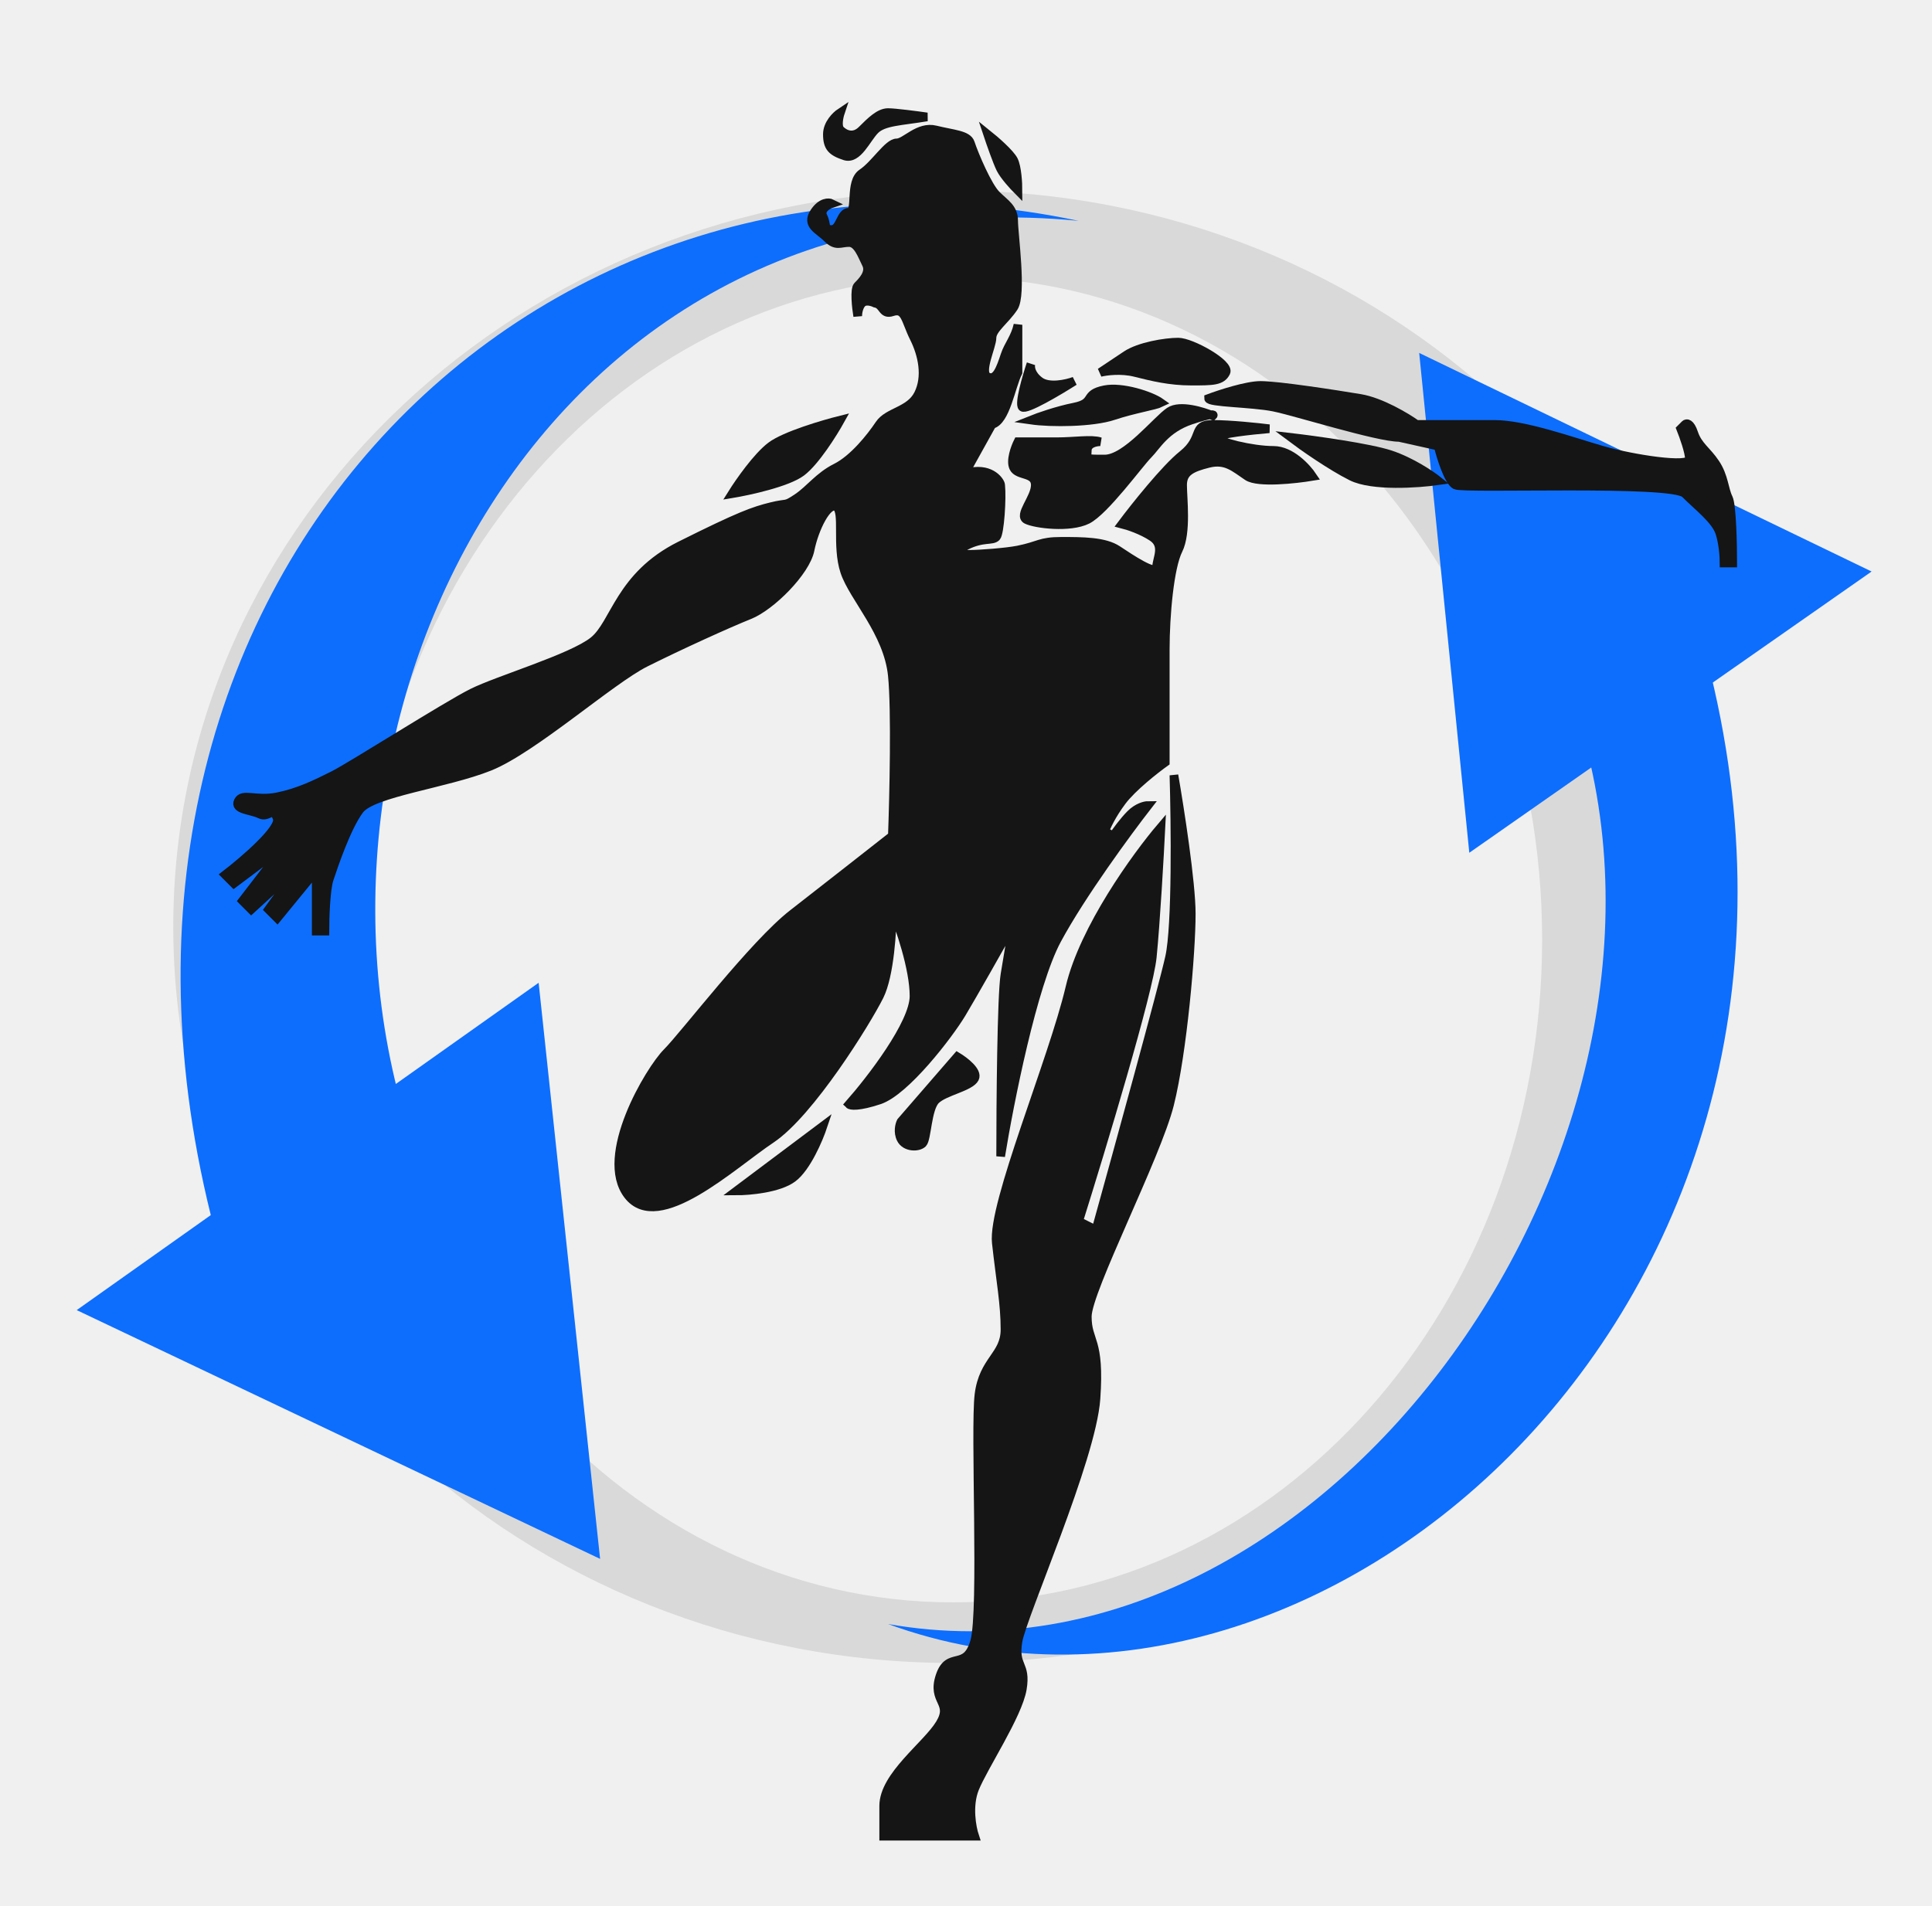
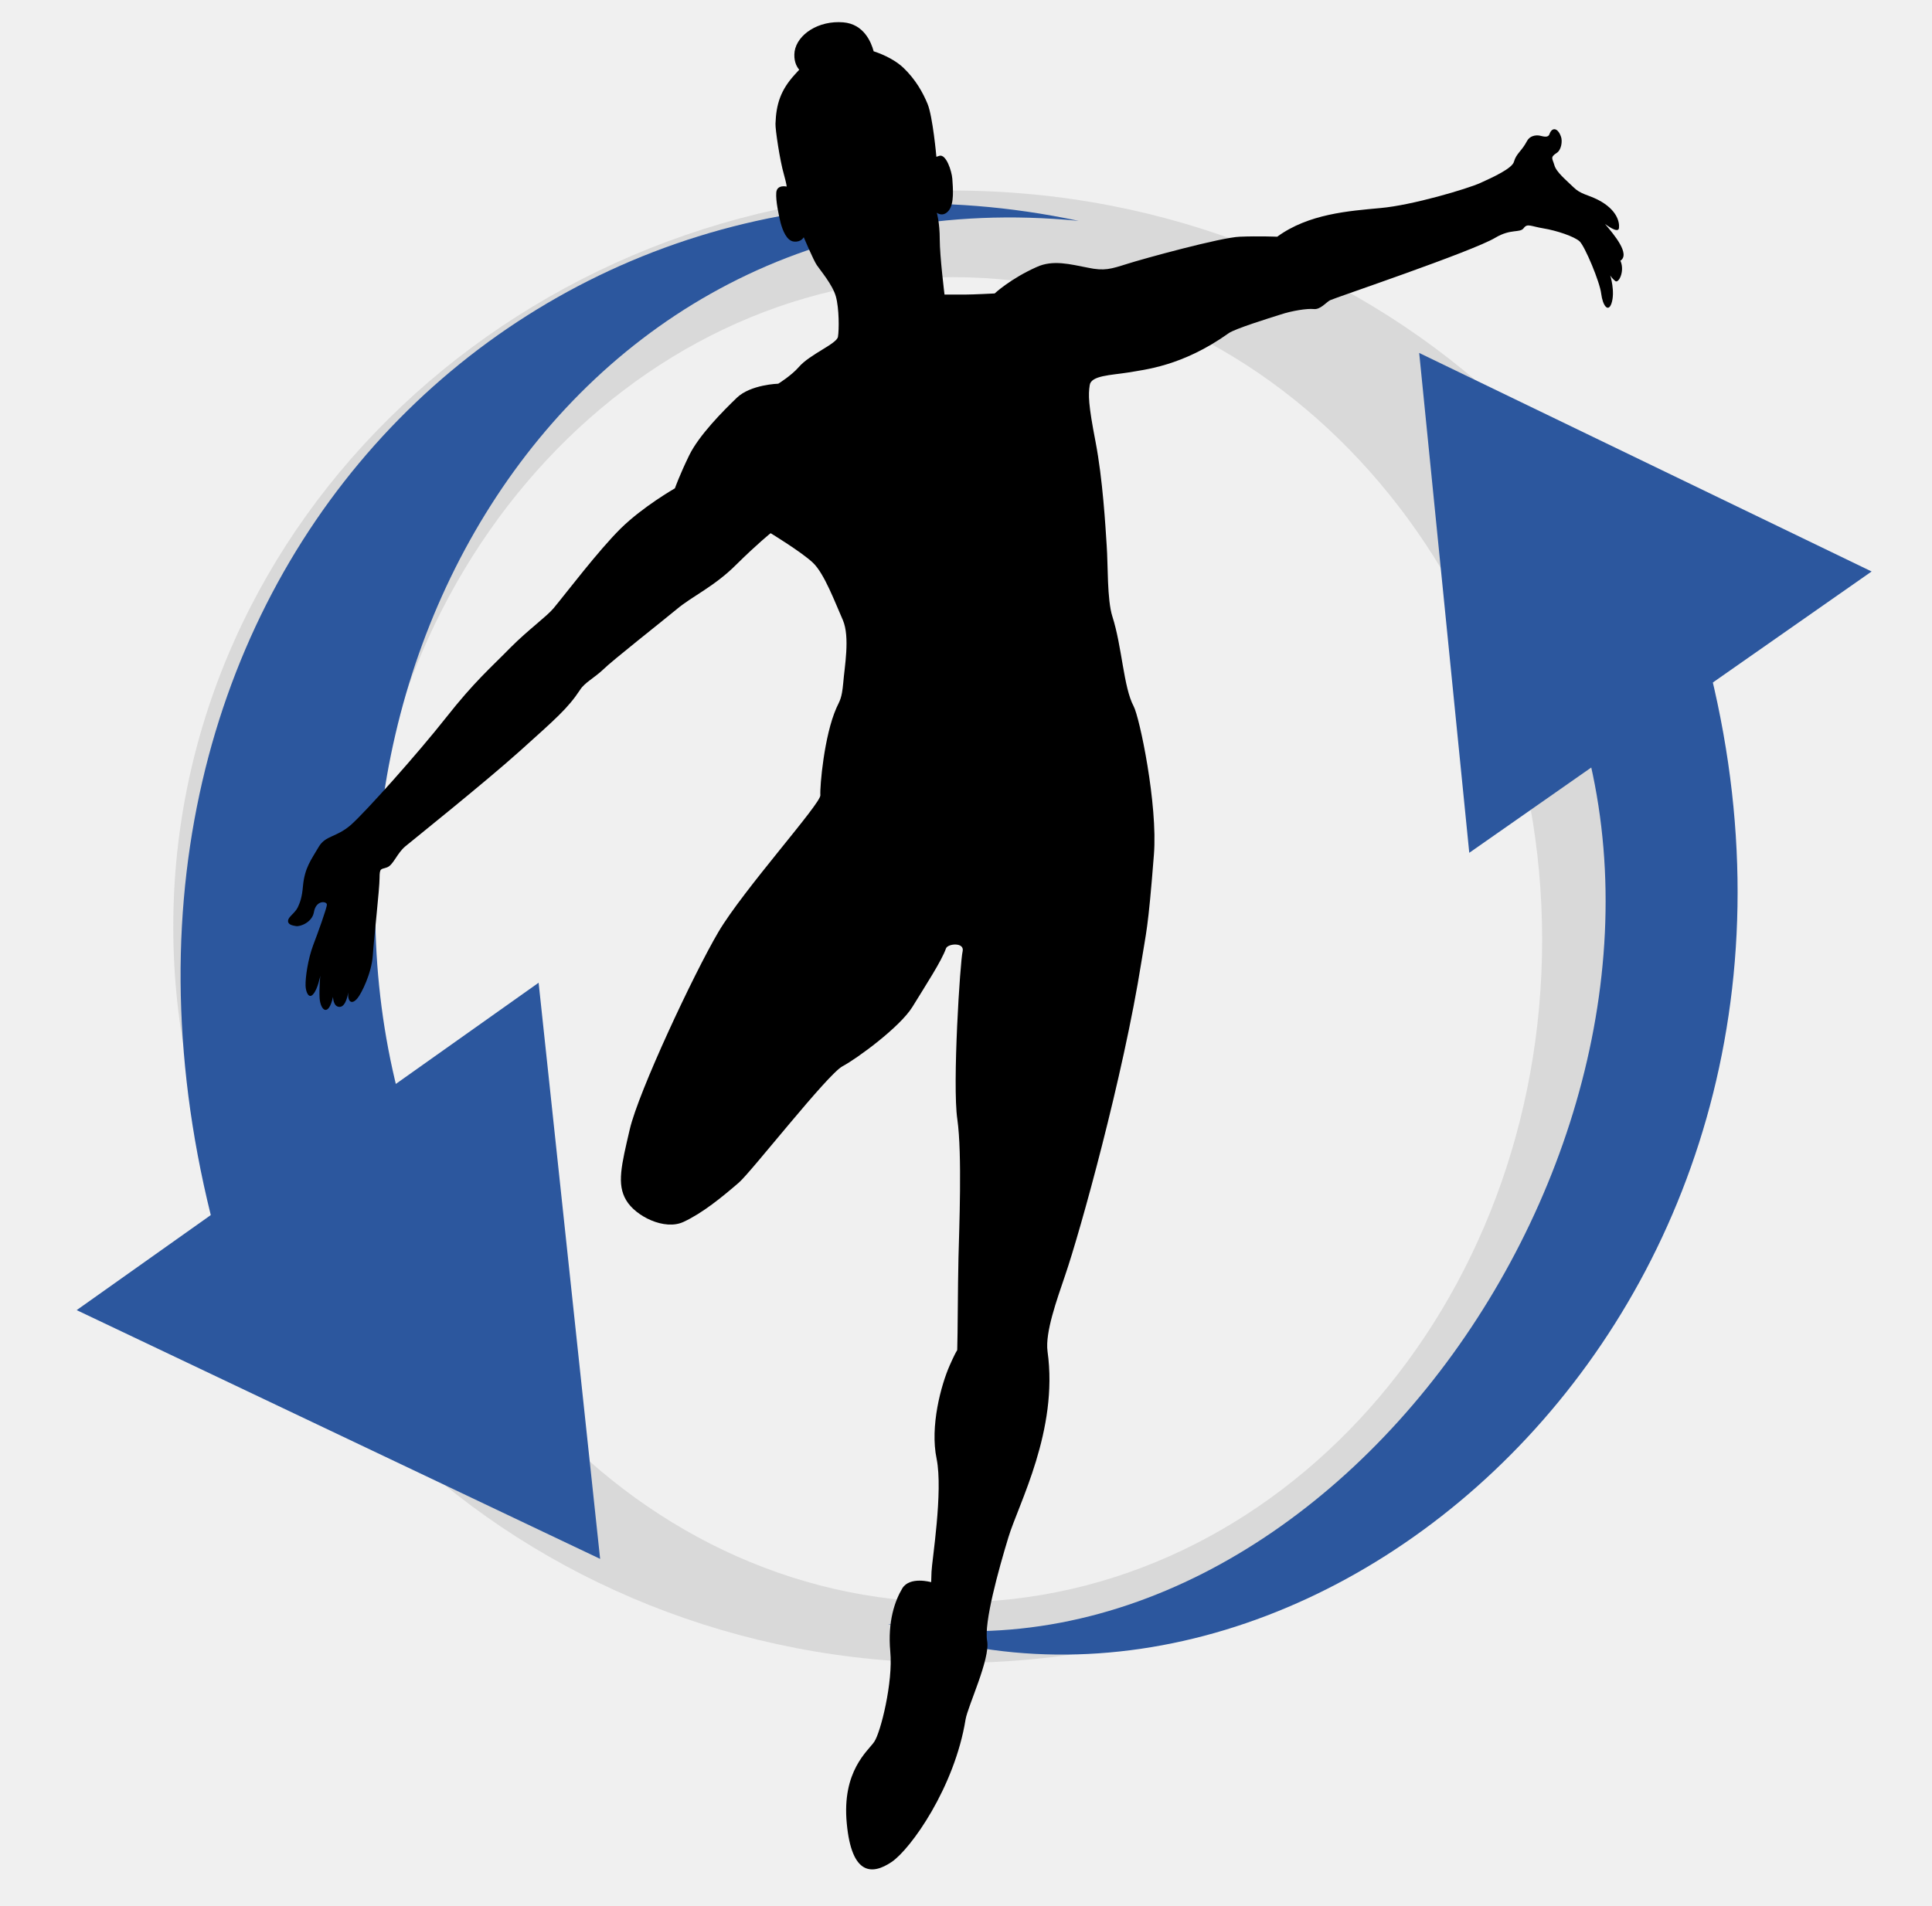
- <svg xmlns="http://www.w3.org/2000/svg" width="223" height="220" viewBox="0 0 223 220" fill="none">
-   <g clip-path="url(#clip0_107_28)">
-     <path fill-rule="evenodd" clip-rule="evenodd" d="M110 192C159.706 192 200 153.944 200 107C200 60.056 159.706 22 110 22C60.294 22 20 60.056 20 107C20 153.944 60.294 192 110 192ZM110 185C147.555 185 178 150.75 178 108.5C178 66.25 147.555 32 110 32C72.445 32 42 66.25 42 108.5C42 150.75 72.445 185 110 185Z" fill="#D9D9D9" />
-     <path d="M69.266 179.98L8.853 151.258L62.172 113.464L69.266 179.98Z" fill="#0D6EFD" />
-     <path d="M124.5 25.5C63 19.5 30.576 83.224 48 133L25.248 143.786C4.385 68.619 61 12 124.5 25.5Z" fill="#0D6EFD" />
-     <path d="M163.81 40.748L216.029 65.984L169.593 98.456L163.81 40.748Z" fill="#0D6EFD" />
-     <path d="M102.5 187.5C153.5 196.5 198.963 130.884 181.539 81.109L196.525 74.205C217.388 149.371 153 206 102.5 187.5Z" fill="#0D6EFD" />
-     <path d="M131 43C129.4 42.6 127.667 42.833 127 43L130 41C131.5 40 134.5 39.5 136 39.5C137.5 39.5 142 42 141.5 43C141 44 140 44 137.5 44H137.5C135 44 133 43.5 131 43Z" fill="#151515" />
-     <path d="M156 55C153.6 53.8 150.333 51.5 149 50.5C151.833 50.833 158.1 51.7 160.5 52.5C162.9 53.3 165.167 54.833 166 55.5C163.667 55.833 158.4 56.2 156 55Z" fill="#151515" />
-     <path d="M131 43C129.4 42.6 127.667 42.833 127 43L130 41C131.5 40 134.5 39.5 136 39.5C137.5 39.5 142 42 141.5 43C141 44 140 44 137.5 44H137.5C135 44 133 43.5 131 43Z" stroke="#151515" />
-     <path d="M156 55C153.6 53.8 150.333 51.5 149 50.5C151.833 50.833 158.1 51.7 160.5 52.5C162.9 53.3 165.167 54.833 166 55.5C163.667 55.833 158.4 56.2 156 55Z" stroke="#151515" />
-     <path d="M128.5 48C126.1 48.8 121.333 48.833 119 48.5C119.833 48.167 122 47.4 124 47C126.5 46.5 125 45.5 127.5 45C129.5 44.6 132.833 45.667 134 46.5C133.333 46.833 130.9 47.2 128.5 48Z" fill="#151515" />
-     <path d="M118 47C117.6 46.6 118.5 43.5 119 42C118.894 42.333 118.946 43.2 120 44C121.054 44.8 123.106 44.333 124 44C122.167 45.167 118.4 47.4 118 47Z" fill="#151515" />
-     <path d="M128.5 48C126.1 48.8 121.333 48.833 119 48.5C119.833 48.167 122 47.4 124 47C126.5 46.5 125 45.5 127.5 45C129.5 44.6 132.833 45.667 134 46.5C133.333 46.833 130.9 47.2 128.5 48Z" stroke="#151515" />
-     <path d="M118 47C117.6 46.6 118.5 43.5 119 42C118.894 42.333 118.946 43.2 120 44C121.054 44.8 123.106 44.333 124 44C122.167 45.167 118.4 47.4 118 47Z" stroke="#151515" />
-     <path d="M117 54C116.6 53.2 117.167 51.667 117.5 51H122C124 51 126 50.667 127 51C126.5 51 125.5 51.2 125.5 52C125.5 53 125 53 127.5 53C130 53 133.5 48.5 135 47.5C136.112 46.758 138.456 47.392 139.722 47.886C140.059 47.843 140.083 47.917 140 48C139.915 47.963 139.822 47.925 139.722 47.886C139.379 47.93 138.711 48.096 137.5 48.5C134.5 49.5 133.5 51.5 132.5 52.5C131.5 53.5 127.5 59 125.5 60C123.5 61 119.5 60.5 118.5 60C117.5 59.5 119.5 57.5 119.5 56C119.5 54.5 117.5 55 117 54Z" fill="#151515" />
-     <path d="M117.5 51C117.167 51.667 116.6 53.2 117 54C117.5 55 119.5 54.5 119.5 56C119.5 57.5 117.5 59.5 118.5 60C119.5 60.5 123.5 61 125.5 60C127.5 59 131.5 53.5 132.5 52.5C133.5 51.5 134.5 49.5 137.5 48.5C139.9 47.7 140.167 47.833 140 48C138.833 47.5 136.2 46.7 135 47.5C133.5 48.5 130 53 127.5 53C125 53 125.5 53 125.5 52C125.5 51.2 126.5 51 127 51C126 50.667 124 51 122 51C120.351 51 118.333 51 117.5 51Z" stroke="#151515" />
-     <path d="M112.5 212H102V208.5C102 205 107 201.5 108.5 199C110 196.5 107.5 196.5 108.5 193.5C109.5 190.5 111.5 193 112.5 189.5C113.5 186 112.5 165 113 161C113.5 157 116 156.5 116 153.5C116 150.5 115.5 148 115 143.5C114.5 139 121.5 122.5 123.5 114C125.1 107.2 131.167 98.833 134 95.5C133.833 98.833 133.4 106.5 133 110.5C132.6 114.5 127.167 132.5 124.5 141L126.5 142C129 133 134.2 114.1 135 110.5C135.8 106.9 135.667 95 135.5 89.5C136.167 93.333 137.5 101.9 137.5 105.5C137.5 110 136.5 121.5 135 127.5C133.5 133.5 125.5 149 125.5 152C125.5 155 127 154.5 126.5 161.5C126 168.5 118 186.5 117.5 189.5C117 192.5 118.5 192 118 195C117.5 198 113.5 204 112.5 206.5C111.7 208.5 112.167 211 112.5 212Z" fill="#151515" stroke="#151515" />
-     <path d="M129.5 92.5C130.7 90.9 133.333 88.833 134.5 88V75C134.5 71 135 65.5 136 63.5C137 61.5 136.5 57.5 136.5 56C136.5 54.5 137.5 54 139.5 53.5C141.5 53 142.5 54 144 55C145.2 55.8 149.5 55.333 151.5 55C150.833 54 149 52 147 52C144.5 52 140.5 51 140.5 50.5C140.5 50.1 144.5 49.667 146.5 49.5C145.167 49.333 142 49 140 49C137.5 49 139 50.5 136.5 52.5C134.5 54.1 131 58.5 129.5 60.5C130.167 60.667 131.8 61.2 133 62C134.5 63 133.5 64.5 133.5 65.5C133.5 66.5 130.5 64.5 129 63.5C127.5 62.5 125 62.5 122.5 62.5C120 62.5 120 63 117.5 63.5C116.113 63.777 113 64 112 64C111 64 109.656 63.922 111.5 63C113.5 62 114.5 62.5 115 62C115.4 61.6 115.667 57.5 115.5 56C115.5 55.667 114.5 54 112 54.5C109.978 54.904 110.5 56 110 55C109.5 54 112 53.5 112 53.5L114.5 49C116.1 48.6 116.667 44.667 117.5 43V37.5C117.167 39 116.4 39.8 116 41C115.5 42.5 115 44 114 43.5C113 43 114.5 40 114.5 39C114.5 38 116 37 117 35.5C118 34 117 27 117 25.5C117 24 116 23.5 115 22.5C114 21.5 112.5 18 112 16.5C111.684 15.551 110 15.5 108 15C106 14.5 104.5 16.5 103.5 16.5C102.5 16.5 101 19 99.5 20C98 21 99 24.5 98 24.5C97 24.5 97 26.5 96 26.5C95 26.5 95.5 26 95 25C94.6 24.2 95.5 23.667 96 23.5C95.667 23.333 94.8 23.3 94 24.5C93 26 94.5 26.5 95.5 27.5C96.5 28.5 97 28 98 28C99 28 99.5 29.5 100 30.5C100.5 31.5 99.5 32.5 99 33C98.6 33.4 98.833 35.5 99 36.5C99 36.167 99.1 35.4 99.5 35C99.9 34.6 100.667 34.833 101 35C102 35.167 101.8 36.4 103 36C104.5 35.5 104.5 37 105.5 39C106.5 41 107 43.5 106 45.5C105 47.5 102.5 47.5 101.5 49C100.5 50.5 98.5 53 96.5 54C94.5 55 93.5 56.5 92 57.5C90.5 58.5 91 58 89 58.5C87 59 85.5 59.5 78.5 63C71.5 66.5 71 72 68.5 74C66 76 57.5 78.5 54.5 80C51.5 81.5 40.5 88.5 38.5 89.5C36.5 90.5 34.5 91.5 32 92C29.5 92.5 28 91.5 27.5 92.5C27 93.5 29 93.5 30 94C31 94.5 31.5 93 32 94.5C32.4 95.7 28.167 99.333 26 101L27 102L33 97.5L28 104L29 105L35 99.5L31 105L32 106L36.5 100.5V107.5H37.5C37.5 106 37.6 102.7 38 101.5C38.5 100 40 95.5 41.5 93.5C43 91.5 51.5 90.5 56.5 88.5C61.5 86.5 70.5 78.5 74.5 76.5C78.5 74.5 84 72 86.5 71C89 70 93 66 93.5 63.5C94 61 95.5 58 96.5 58.5C97.5 59 96.5 63 97.5 66C98.5 69 102.5 73 103 78C103.4 82 103.167 92 103 96.5C100.667 98.333 95.1 102.7 91.5 105.5C87 109 79 119.5 77 121.5C75 123.5 69 133.5 72.5 138C76 142.5 84.5 134.5 89 131.5C93.5 128.5 100 118 101.5 115C102.7 112.6 103 107.333 103 105C103.833 107 105.5 111.8 105.5 115C105.5 118.2 100.5 124.667 98 127.5C98.167 127.667 99.1 127.8 101.5 127C104.5 126 109.5 119.5 111 117C112.2 115 115.5 109.167 117 106.5L116 112.5C115.6 114.9 115.5 127.5 115.5 133.5C116.5 127.333 119.2 113.7 122 108.5C124.8 103.3 130.167 96 132.5 93C132.167 93 131.3 93.2 130.5 94C129.7 94.8 128.833 96 128.5 96.5L127.5 96C127.667 95.5 128.3 94.1 129.5 92.5Z" fill="#151515" />
-     <path d="M115.5 19.5C115.9 20.3 117 21.5 117.5 22C117.5 21.167 117.4 19.3 117 18.5C116.6 17.7 114.833 16.167 114 15.5C114.333 16.5 115.1 18.7 115.5 19.5Z" fill="#151515" />
-     <path d="M101 15C102 14 104 14 107 13.5C105.833 13.333 103.3 13 102.5 13C101.5 13 100.5 14 99.5 15L99.5 15C98.5 16 97.5 15.5 97 15C96.6 14.6 96.833 13.5 97 13C96.5 13.333 95.5 14.3 95.5 15.5C95.5 17 96 17.5 97.5 18C99 18.5 100 16 101 15Z" fill="#151515" />
-     <path d="M101 35C102 35.167 101.8 36.4 103 36C104.5 35.5 104.5 37 105.5 39C106.5 41 107 43.5 106 45.5C105 47.5 102.5 47.5 101.5 49C100.5 50.5 98.5 53 96.5 54C94.5 55 93.5 56.5 92 57.5C90.5 58.5 91 58 89 58.5C87 59 85.5 59.5 78.5 63C71.5 66.5 71 72 68.5 74C66 76 57.5 78.5 54.5 80C51.5 81.5 40.5 88.5 38.5 89.5C36.5 90.5 34.5 91.5 32 92C29.5 92.5 28 91.5 27.5 92.5C27 93.5 29 93.5 30 94C31 94.5 31.5 93 32 94.5C32.4 95.7 28.167 99.333 26 101L27 102L33 97.5L28 104L29 105L35 99.5L31 105L32 106L36.5 100.5V107.5H37.5C37.5 106 37.6 102.7 38 101.5C38.5 100 40 95.5 41.5 93.5C43 91.5 51.5 90.5 56.5 88.5C61.5 86.5 70.5 78.5 74.5 76.5C78.5 74.5 84 72 86.5 71C89 70 93 66 93.5 63.5C94 61 95.5 58 96.5 58.5C97.5 59 96.5 63 97.5 66C98.5 69 102.5 73 103 78C103.4 82 103.167 92 103 96.5C100.667 98.333 95.1 102.7 91.5 105.5C87 109 79 119.5 77 121.5C75 123.5 69 133.5 72.5 138C76 142.5 84.5 134.5 89 131.5C93.5 128.5 100 118 101.5 115C102.7 112.6 103 107.333 103 105C103.833 107 105.5 111.8 105.5 115C105.5 118.2 100.5 124.667 98 127.5C98.167 127.667 99.1 127.8 101.5 127C104.5 126 109.5 119.5 111 117C112.2 115 115.5 109.167 117 106.5C116.833 107.5 116.4 110.1 116 112.5C115.6 114.9 115.5 127.5 115.5 133.5C116.5 127.333 119.2 113.7 122 108.5C124.8 103.3 130.167 96 132.5 93C132.167 93 131.3 93.2 130.5 94C129.7 94.8 128.833 96 128.5 96.5L127.5 96C127.667 95.5 128.3 94.1 129.5 92.5C130.7 90.9 133.333 88.833 134.5 88C134.5 85 134.5 78.2 134.5 75C134.5 71 135 65.5 136 63.5C137 61.5 136.5 57.5 136.5 56C136.5 54.5 137.5 54 139.5 53.5C141.5 53 142.5 54 144 55C145.2 55.8 149.5 55.333 151.5 55C150.833 54 149 52 147 52C144.5 52 140.5 51 140.5 50.5C140.5 50.1 144.5 49.667 146.5 49.5C145.167 49.333 142 49 140 49C137.5 49 139 50.5 136.5 52.5C134.5 54.1 131 58.5 129.5 60.5C130.167 60.667 131.8 61.2 133 62C134.5 63 133.5 64.5 133.5 65.5C133.5 66.5 130.5 64.5 129 63.5C127.5 62.5 125 62.5 122.5 62.5C120 62.5 120 63 117.5 63.5C116.113 63.777 113 64 112 64C111 64 109.656 63.922 111.5 63C113.5 62 114.5 62.5 115 62C115.4 61.6 115.667 57.5 115.5 56C115.5 55.667 114.5 54 112 54.5C109.978 54.904 110.5 56 110 55C109.5 54 112 53.5 112 53.5L114.5 49C116.1 48.6 116.667 44.667 117.5 43V37.5C117.167 39 116.4 39.8 116 41C115.5 42.5 115 44 114 43.5C113 43 114.5 40 114.5 39C114.5 38 116 37 117 35.5C118 34 117 27 117 25.5C117 24 116 23.5 115 22.5C114 21.5 112.5 18 112 16.5C111.684 15.551 110 15.5 108 15C106 14.5 104.5 16.5 103.5 16.5C102.5 16.5 101 19 99.5 20C98 21 99 24.5 98 24.5C97 24.5 97 26.5 96 26.5C95 26.5 95.5 26 95 25C94.6 24.2 95.5 23.667 96 23.5C95.667 23.333 94.8 23.3 94 24.5C93 26 94.5 26.5 95.5 27.5C96.5 28.5 97 28 98 28C99 28 99.5 29.5 100 30.5C100.5 31.5 99.5 32.5 99 33C98.6 33.4 98.833 35.5 99 36.5C99 36.167 99.1 35.4 99.5 35C99.9 34.6 100.667 34.833 101 35ZM101 35C101.167 35 101.4 35 101 35ZM117.5 22C117 21.5 115.9 20.3 115.5 19.5C115.1 18.7 114.333 16.5 114 15.5C114.833 16.167 116.6 17.7 117 18.5C117.4 19.3 117.5 21.167 117.5 22ZM107 13.5C104 14 102 14 101 15C100 16 99 18.5 97.5 18C96 17.5 95.5 17 95.5 15.5C95.5 14.3 96.5 13.333 97 13C96.833 13.5 96.6 14.6 97 15C97.5 15.5 98.5 16 99.5 15C100.5 14 101.5 13 102.5 13C103.3 13 105.833 13.333 107 13.5Z" stroke="#151515" />
-     <path d="M92.5 54.5C94.1 53.3 96.167 50 97 48.5C95 49 90.6 50.3 89 51.5C87.4 52.7 85.333 55.667 84.5 57C86.5 56.667 90.9 55.7 92.5 54.5Z" fill="#151515" stroke="#151515" />
-     <path d="M147 47C144.5 46.5 139.5 46.5 139.5 46C140.833 45.5 143.9 44.5 145.5 44.5C147.5 44.5 154 45.5 157 46C159.4 46.4 162.333 48.167 163.5 49H172.5C176 49 181.5 51 185 52C188.5 53 195 54 195 53C195 52.2 194.333 50.333 194 49.5L194.5 49C194.667 48.833 195.1 48.8 195.5 50C196 51.5 197 52 198 53.5C199 55 199 56.5 199.5 57.5C199.9 58.3 200 62.833 200 65H199C199 64.333 198.9 62.7 198.5 61.5C198 60 196 58.5 194.5 57C193 55.5 169 56.5 168 56C167.2 55.6 166.333 52.833 166 51.5L161.5 50.5C159 50.5 149.5 47.5 147 47Z" fill="#151515" stroke="#151515" />
-     <path d="M91.5 136C89.9 137.2 86.5 137.5 85 137.5L95 130C94.5 131.5 93.1 134.8 91.5 136Z" fill="#151515" />
-     <path d="M110.5 122L104 129.5C103.833 129.833 103.6 130.7 104 131.5C104.5 132.5 106 132.5 106.5 132C107 131.5 107 128 108 127C109 126 112 125.5 112.5 124.5C112.9 123.7 111.333 122.5 110.5 122Z" fill="#151515" />
-     <path d="M91.5 136C89.9 137.2 86.5 137.5 85 137.5L95 130C94.5 131.5 93.1 134.8 91.5 136Z" stroke="#151515" />
-     <path d="M110.5 122L104 129.5C103.833 129.833 103.6 130.7 104 131.5C104.5 132.5 106 132.5 106.5 132C107 131.5 107 128 108 127C109 126 112 125.5 112.5 124.5C112.9 123.7 111.333 122.5 110.5 122Z" stroke="#151515" />
-   </g>
+ <svg xmlns="http://www.w3.org/2000/svg" width="223" height="220">
  <defs>
    <clipPath id="clip0_107_28">
-       <rect width="223" height="220" fill="white" />
+       <rect fill="white" height="220" id="svg_1" width="223" />
    </clipPath>
  </defs>
+   <g class="layer">
+     <path clip-rule="evenodd" d="m110,192c49.71,0 90,-38.06 90,-85c0,-46.94 -40.29,-85 -90,-85c-49.71,0 -90,38.06 -90,85c0,46.94 40.29,85 90,85zm0,-7c37.56,0 68,-34.25 68,-76.5c0,-42.25 -30.44,-76.5 -68,-76.5c-37.56,0 -68,34.25 -68,76.5c0,42.25 30.44,76.5 68,76.5z" fill="#D9D9D9" fill-rule="evenodd" id="svg_3" />
+     <path d="m69.27,179.98l-60.42,-28.72l53.32,-37.8l7.1,66.52z" fill="#2c579e" id="svg_4" transform="matrix(1 0 0 1 0 0)" />
+     <path d="m124.5,25.5c-61.5,-6 -93.92,57.72 -76.5,107.5l-22.75,10.79c-20.87,-75.17 35.75,-131.79 99.25,-118.29z" fill="#2c579e" id="svg_5" />
+     <path d="m163.81,40.75l52.22,25.23l-46.44,32.48l-5.78,-57.71z" fill="#2c579e" id="svg_6" transform="matrix(1 0 0 1 0 0)" />
+     <path d="m102.5,187.5c51,9 96.46,-56.62 79.04,-106.39l14.99,-6.91c20.86,75.17 -43.53,131.8 -94.03,113.3z" fill="#2c579e" id="svg_7" transform="matrix(1 0 0 1 0 0)" />
+     <path d="m187.01,30.12c1.22,-0.75 -0.7,-3.02 -1.76,-4.27c0,0 1.55,1.21 1.62,0.47c0.08,-0.71 -0.25,-2.13 -2.42,-3.25c-1.2,-0.61 -2,-0.63 -2.84,-1.46c-0.84,-0.82 -1.99,-1.75 -2.2,-2.55c-0.21,-0.75 -0.53,-0.89 0.28,-1.41c0.53,-0.34 0.67,-1.35 0.49,-1.86c-0.38,-1.08 -1.05,-1.12 -1.33,-0.31c-0.14,0.43 -0.63,0.3 -1.13,0.18c-0.49,-0.09 -1.16,0.03 -1.47,0.63c-0.63,1.19 -1.22,1.41 -1.5,2.37c-0.18,0.78 -2.46,1.82 -3.92,2.48c-1.45,0.65 -7.78,2.55 -11.49,2.88c-3.68,0.34 -8.3,0.67 -11.92,3.31c0,0 -2.17,-0.09 -4.32,0c-2.14,0.07 -11.17,2.55 -13.01,3.14c-1.86,0.58 -2.59,0.85 -4.55,0.43c-1.99,-0.38 -4,-0.94 -5.89,-0.07c-3.04,1.36 -4.84,3.05 -4.84,3.05c0,0 -2.51,0.13 -3.41,0.13l-2.38,0c0,0 -0.55,-4.43 -0.55,-6.36c0,-1.95 -0.34,-3.09 -0.34,-3.09c0,0 0.7,0.57 1.37,-0.24c0.67,-0.81 0.49,-2.64 0.42,-3.69c-0.07,-0.88 -0.71,-2.88 -1.5,-2.64c-0.18,0.07 -0.28,0.09 -0.34,0.11c0,-0.07 -0.42,-4.64 -1.01,-6.09c-0.53,-1.29 -1.37,-2.82 -2.8,-4.19c-0.82,-0.78 -2.09,-1.46 -3.43,-1.9c-0.28,-1.05 -1.13,-3.14 -3.5,-3.34c-2.87,-0.24 -5.3,1.39 -5.62,3.34c-0.14,1.02 0.18,1.72 0.53,2.13c-0.17,0.2 -0.36,0.38 -0.53,0.58c-1.61,1.77 -2.13,3.38 -2.21,5.65c-0.03,0.63 0.5,4.23 0.97,5.85c0.32,1.15 0.32,1.41 0.32,1.41c0,0 -1.13,-0.27 -1.2,0.7c-0.07,0.96 0.28,2.57 0.5,3.48c0.24,0.88 0.7,2.09 1.54,2.17c0.84,0.09 1.13,-0.5 1.13,-0.5c0,0 1.13,2.67 1.51,3.22c0.38,0.57 1.82,2.26 2.2,3.62c0.38,1.36 0.38,3.85 0.24,4.66c-0.14,0.81 -3.26,2.02 -4.51,3.48c-0.88,1.01 -2.38,1.93 -2.38,1.93c0,0 -3.18,0.09 -4.78,1.62c-1.58,1.52 -4.38,4.34 -5.51,6.67c-1.13,2.33 -1.64,3.79 -1.64,3.79c0,0 -3.68,2.1 -6.26,4.64c-2.59,2.57 -6.2,7.34 -7.74,9.2c-0.8,0.96 -2.97,2.53 -4.93,4.5c-2.42,2.47 -4.17,3.93 -7.47,8.11c-3.3,4.19 -9.32,10.93 -11,12.41c-1.71,1.48 -2.91,1.19 -3.71,2.53c-0.87,1.5 -1.62,2.4 -1.82,4.53c-0.11,1.32 -0.34,1.89 -0.59,2.44c-0.34,0.7 -1.09,1.09 -1.13,1.55c-0.04,0.5 0.59,0.57 0.91,0.63c0.49,0.09 1.86,-0.43 2.07,-1.59c0.24,-1.46 1.5,-1.29 1.5,-0.89c0,0.4 -1.08,3.38 -1.58,4.68c-0.61,1.63 -0.91,3.73 -0.88,4.7c0.03,0.75 0.39,1.55 0.88,0.96c0.53,-0.58 0.82,-2.13 0.82,-2.13c0,0 -0.14,1.46 -0.08,2.6c0.11,1.43 1.03,2.2 1.55,-0.16c0,0 0,1.19 0.78,1.16c0.76,-0.04 0.97,-1.66 0.97,-1.66c-0.08,1.09 0.42,1.46 1.08,0.65c0.45,-0.54 1.62,-2.87 1.76,-4.93c0.14,-2.06 0.78,-7.71 0.78,-8.93c0,-1.23 0.18,-0.98 0.84,-1.23c0.74,-0.24 1.16,-1.63 2.14,-2.44c0.99,-0.82 9.25,-7.44 13.17,-10.96c4.21,-3.79 5.57,-4.95 7,-7.11c0.5,-0.81 1.66,-1.39 2.66,-2.34c1.01,-1.01 6.74,-5.51 8.51,-6.98c1.76,-1.48 4.32,-2.6 6.83,-5.11c2.51,-2.48 3.99,-3.65 3.99,-3.65c0,0 3.57,2.17 4.88,3.41c1.33,1.25 2.59,4.68 3.46,6.63c0.84,1.97 0.18,5.44 0.04,7.25c-0.17,1.82 -0.38,1.99 -0.78,2.87c-1.43,3.22 -1.93,9.11 -1.86,10.09c0.08,0.96 -8.93,10.96 -11.78,15.81c-2.87,4.88 -9.22,18.45 -10.22,22.77c-0.97,4.16 -1.51,6.33 -0.42,8.17c1.08,1.86 4.45,3.54 6.63,2.51c2.2,-1.02 4.42,-2.84 6.38,-4.53c1.43,-1.23 10.24,-12.52 11.96,-13.43c1.72,-0.92 6.63,-4.53 8.07,-6.85c1.62,-2.64 3.37,-5.31 3.88,-6.76c0.21,-0.57 2.17,-0.74 1.92,0.34c-0.28,1.08 -1.2,15.39 -0.61,19.39c0.57,4 0.21,12.69 0.13,16.05c-0.08,3.38 -0.08,8.76 -0.14,10.46c-0.03,0.4 0.13,-0.36 -0.87,1.9c-0.99,2.24 -2.3,7.03 -1.51,10.79c0.76,3.79 -0.55,11.82 -0.59,13.03l-0.04,1.21c0,0 -2.46,-0.71 -3.33,0.71c-0.84,1.41 -1.71,3.79 -1.39,7.3c0.34,3.52 -1.12,9.38 -1.86,10.43c-0.71,1.05 -3.75,3.36 -3.16,9.43c0.57,6.05 2.97,5.92 5.18,4.43c2.21,-1.5 7.26,-8.6 8.53,-16.45c0.25,-1.52 2.87,-7.01 2.49,-9.07c-0.38,-2.09 1.3,-8.17 2.46,-11.98c1.16,-3.83 5.79,-12.34 4.51,-21.45c-0.29,-2.2 1.08,-5.96 2.04,-8.8c1.72,-5.01 6.7,-22.95 8.79,-36.14c0.55,-3.49 0.76,-3.58 1.45,-12.41c0.46,-5.78 -1.66,-15.87 -2.34,-17.13c-1.18,-2.22 -1.33,-6.85 -2.45,-10.35c-0.63,-1.95 -0.5,-6.02 -0.66,-8.19c-0.14,-2.17 -0.45,-7.65 -1.29,-12.01c-0.84,-4.34 -0.84,-5.39 -0.67,-6.52c0.14,-1.12 2.46,-1.15 4.41,-1.46c1.92,-0.34 6.26,-0.71 11.63,-4.54c0.7,-0.51 4.7,-1.75 6,-2.16c1.3,-0.43 3.04,-0.71 3.82,-0.63c0.76,0.09 1.43,-0.78 1.89,-1.02c0.45,-0.24 16.41,-5.62 19.06,-7.21c1.83,-1.09 2.84,-0.51 3.29,-1.12c0.42,-0.57 0.82,-0.2 2.28,0.04c1.47,0.24 3.54,0.92 4.17,1.5c0.61,0.58 2.34,4.7 2.49,6.05c0.17,1.36 0.8,2.2 1.18,1.12c0.46,-1.35 -0.14,-3.25 -0.14,-3.25c0,0 0.18,0.34 0.57,0.65c0.39,0.34 1.12,-1.09 0.63,-2.28" id="svg_29" transform="matrix(1 0 0 1 0 0)" />
+   </g>
</svg>
